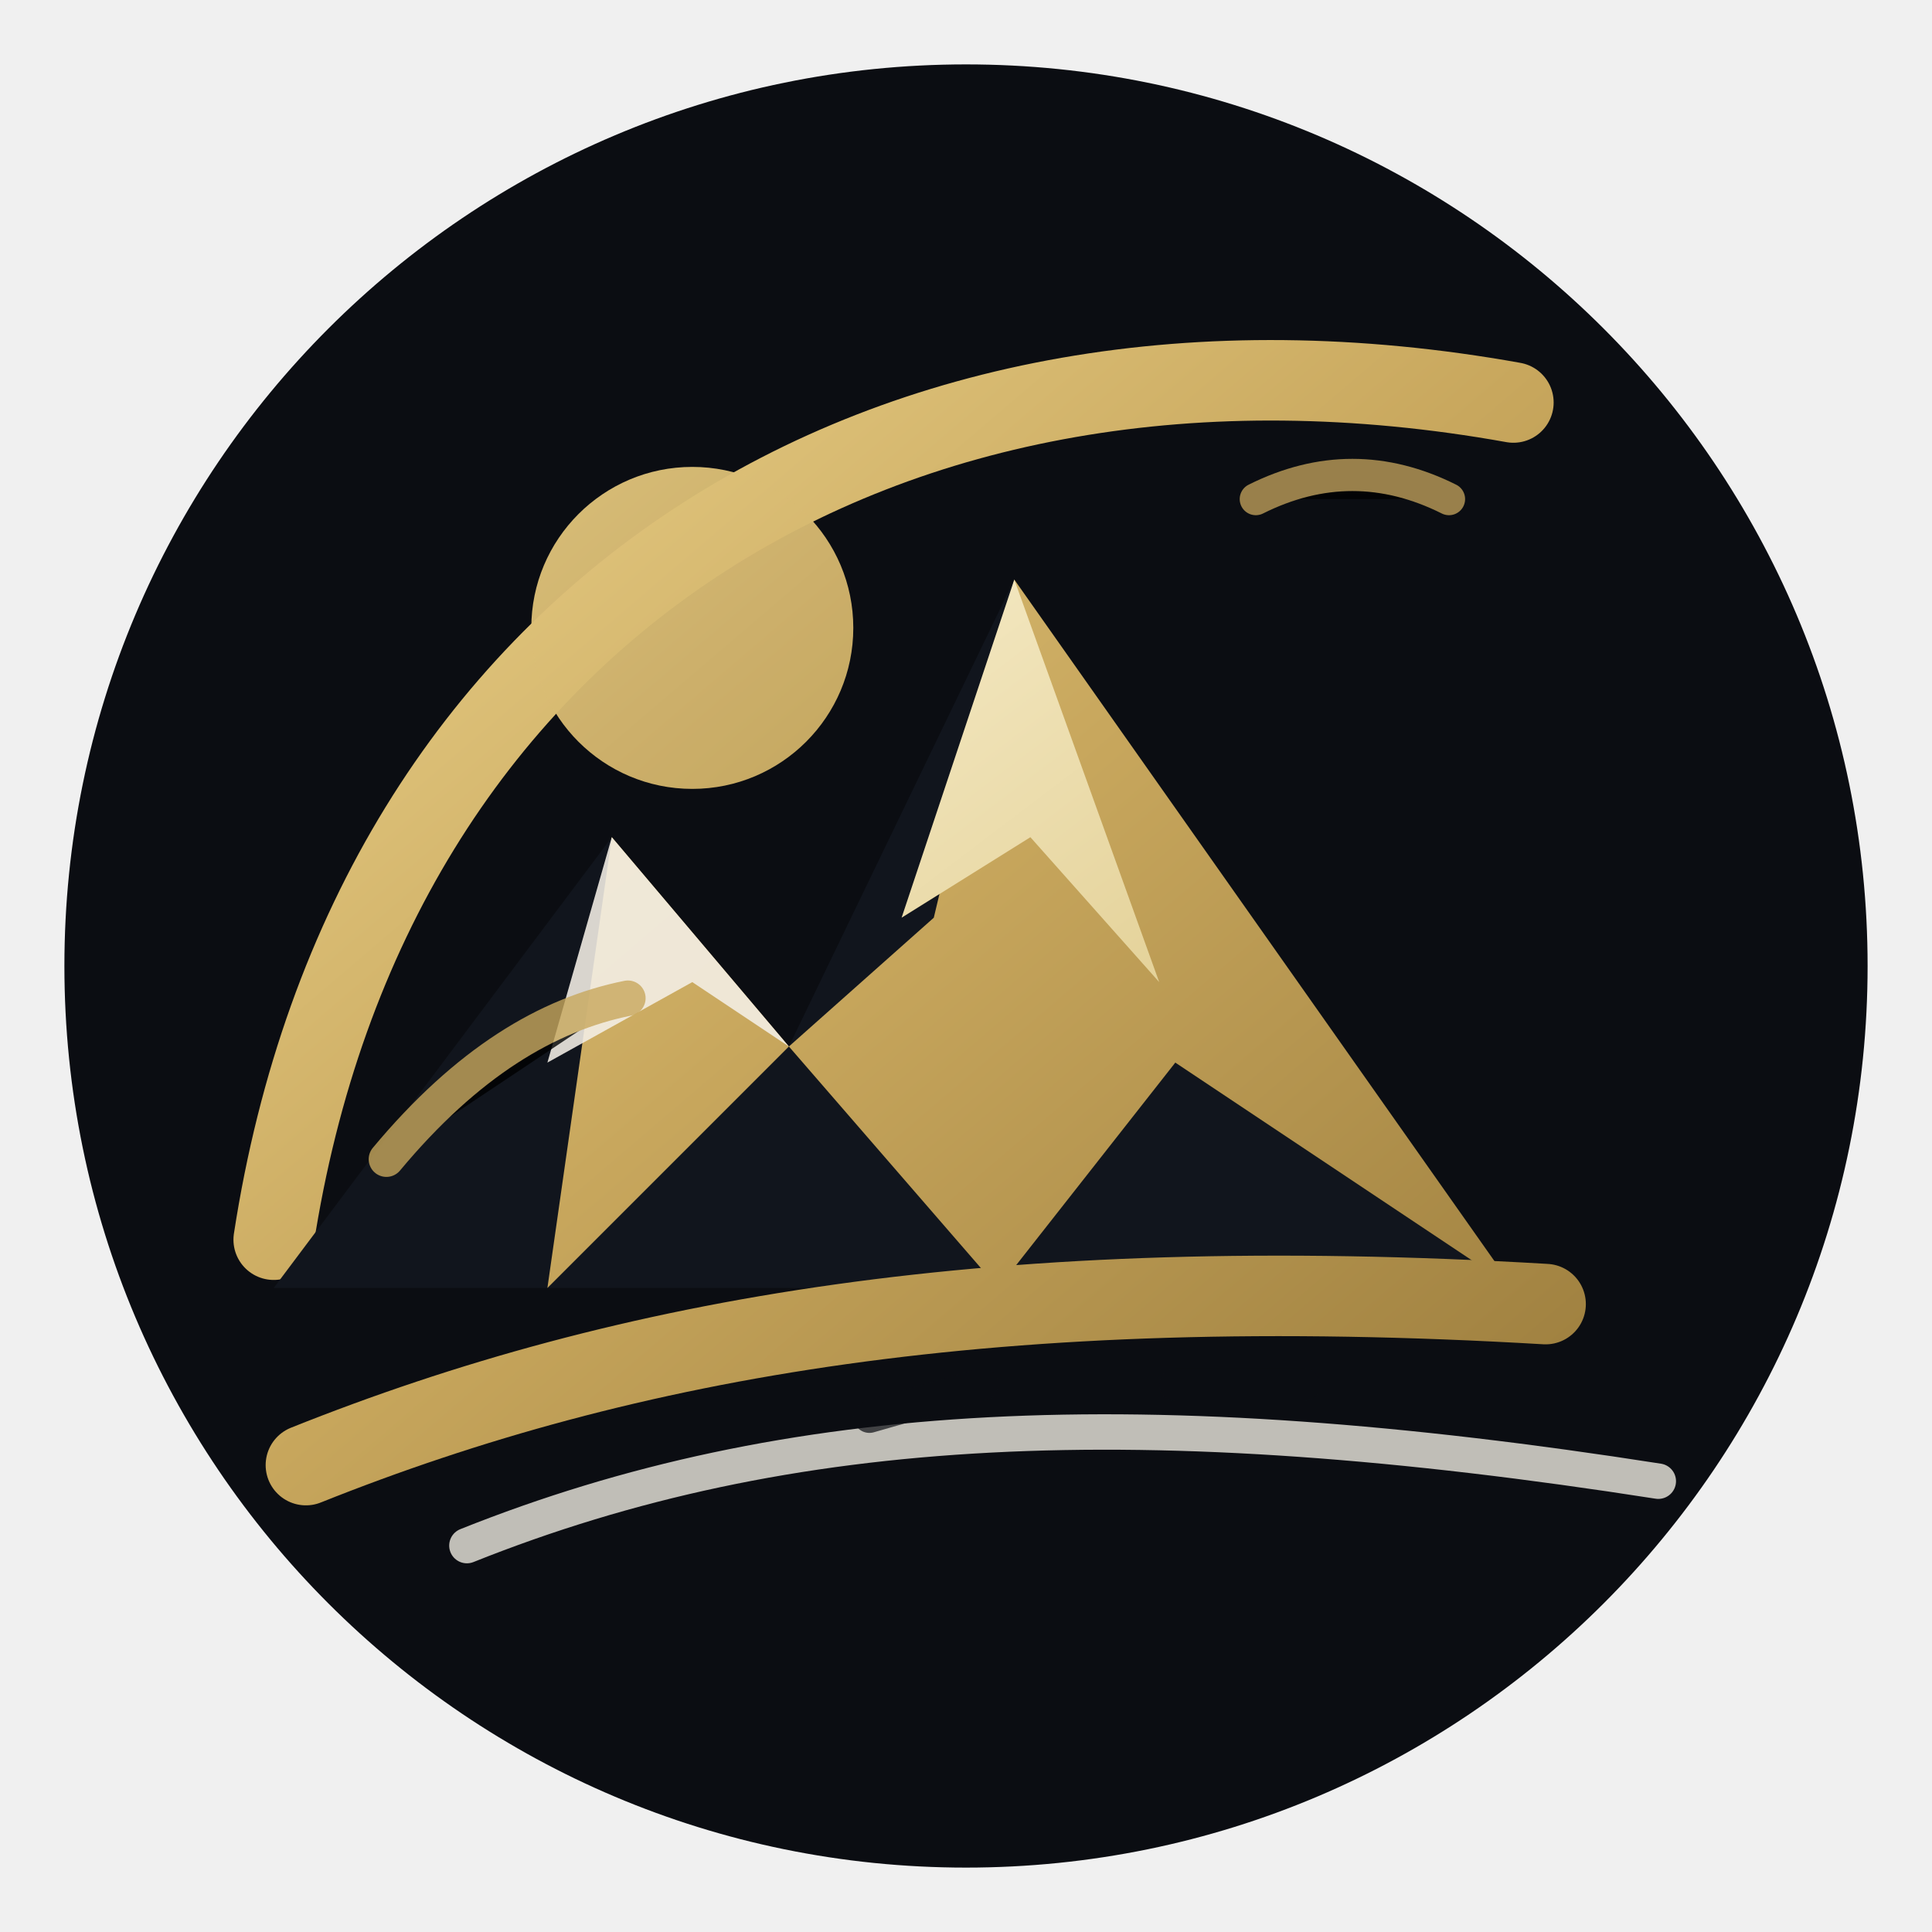
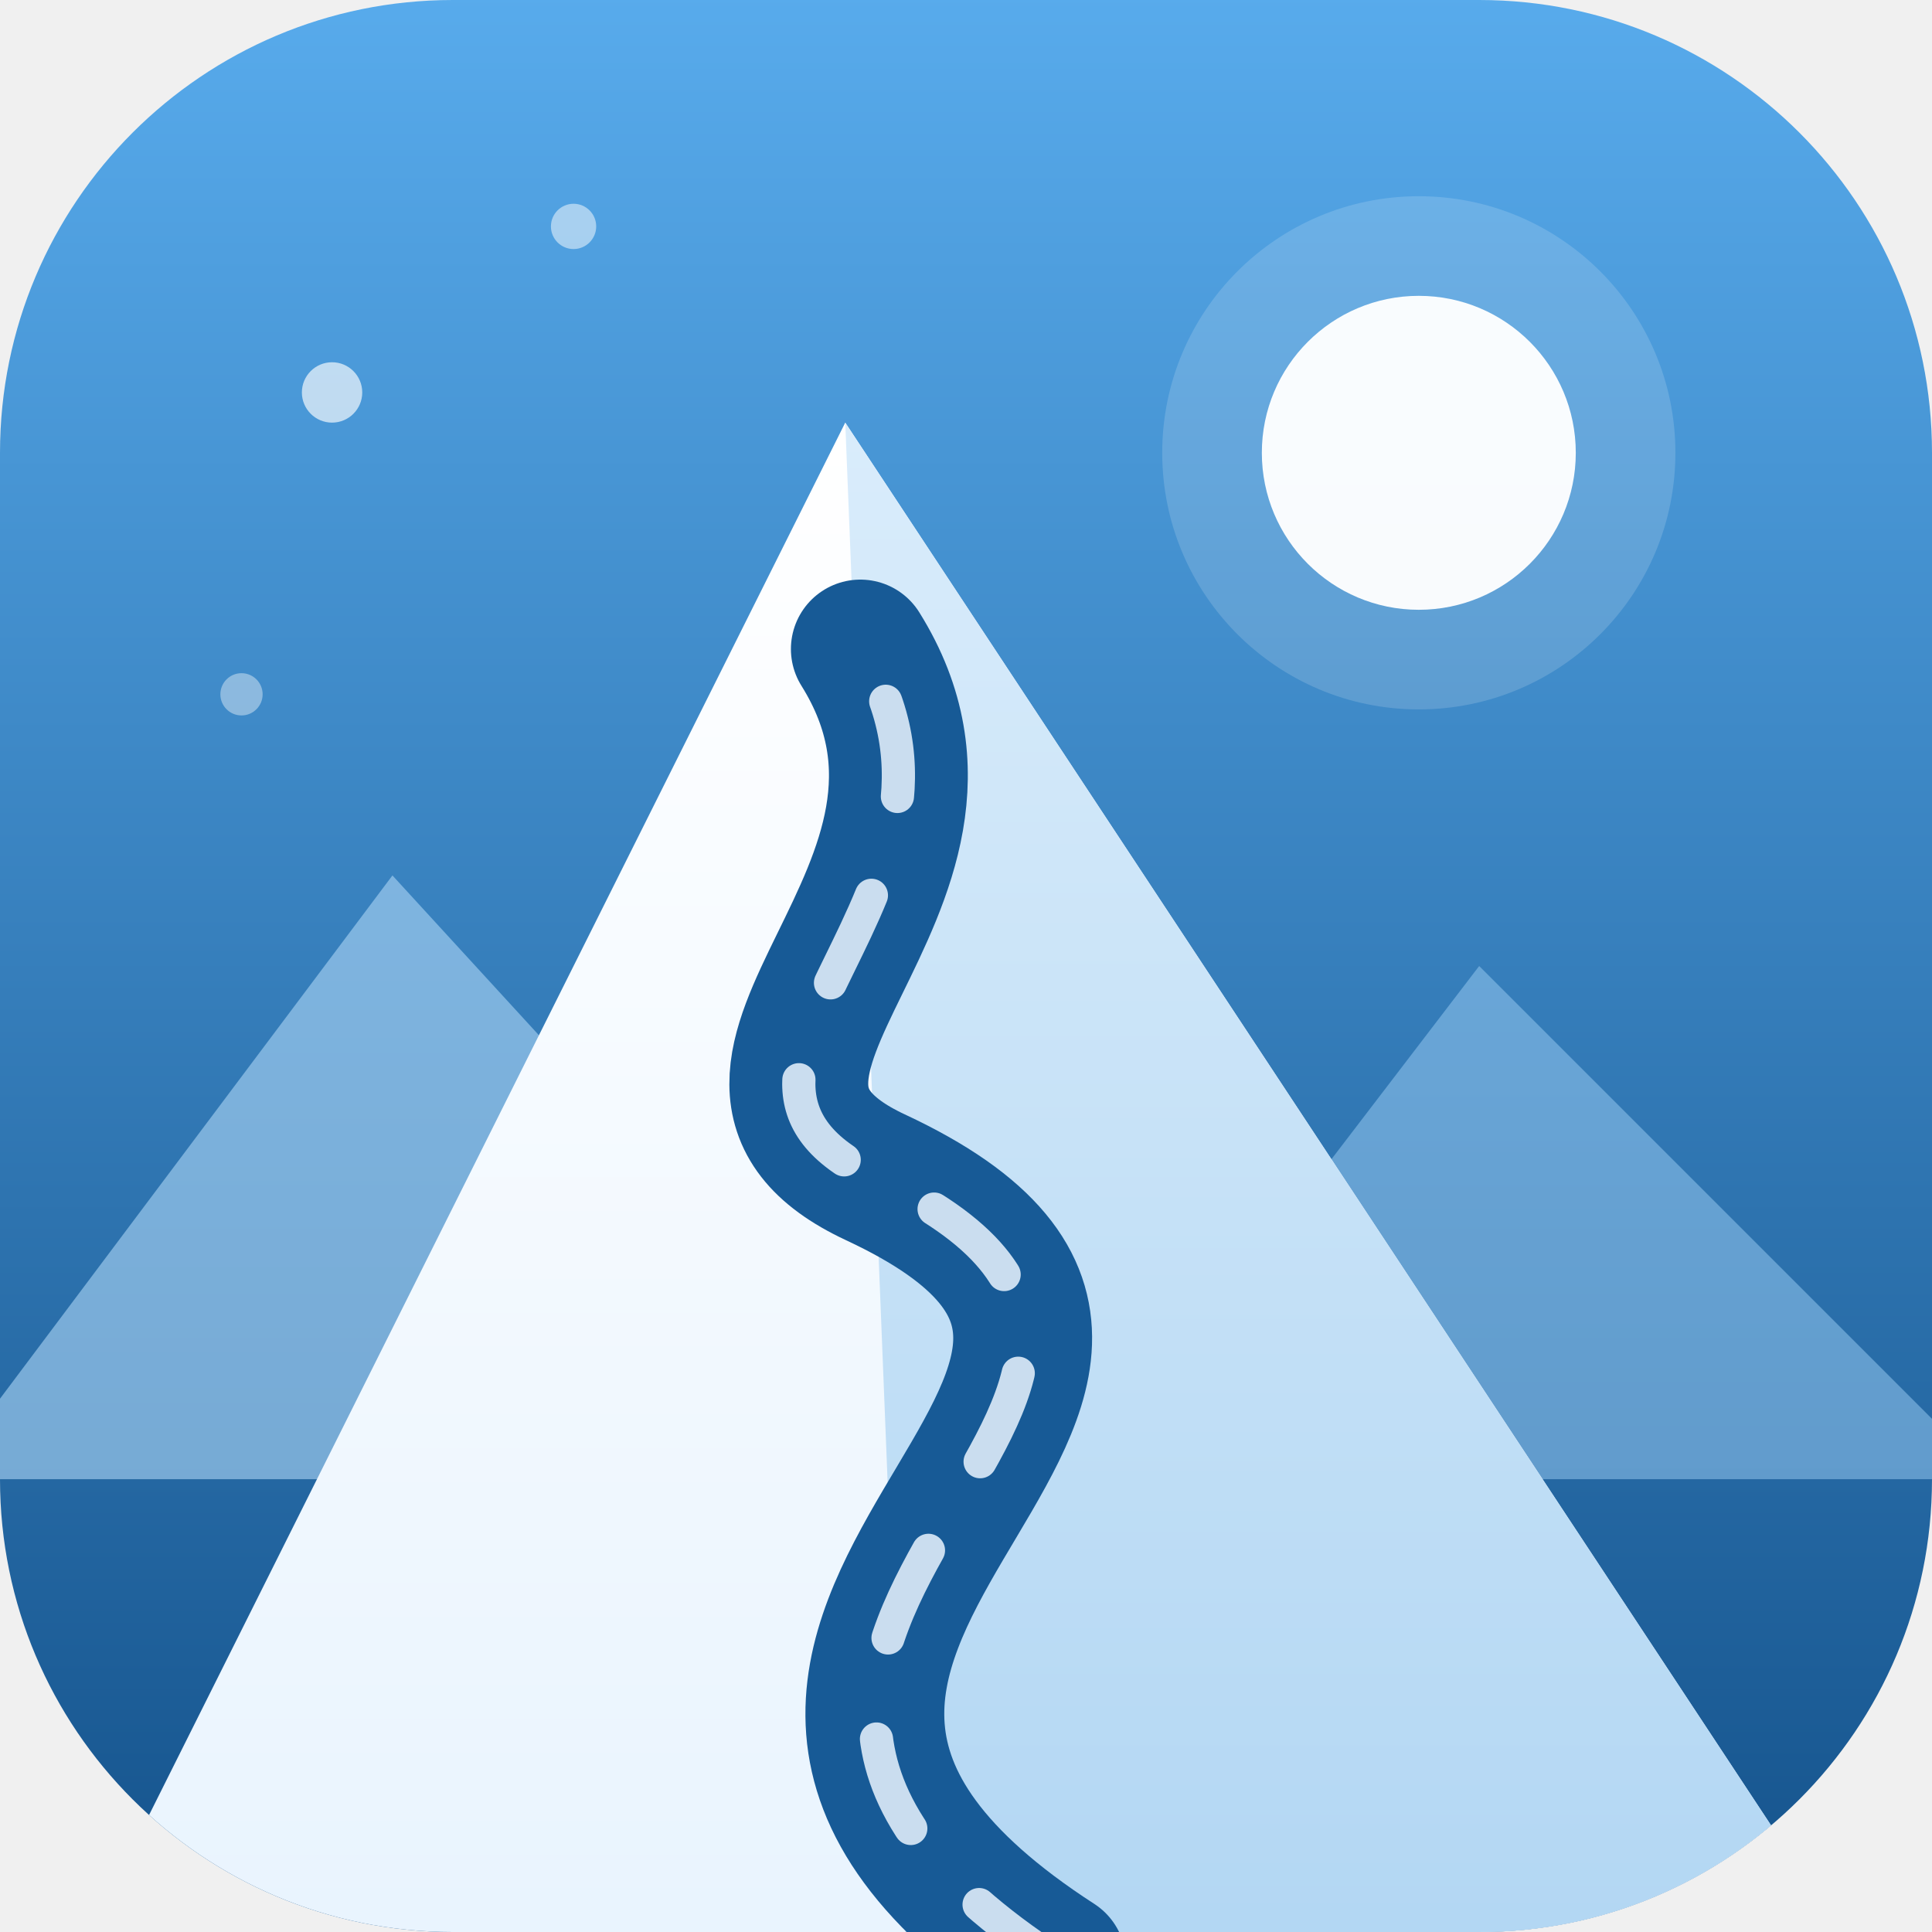
- <svg xmlns="http://www.w3.org/2000/svg" viewBox="0 0 120 120" role="img" aria-label="Himachal Safar">
+ <svg xmlns="http://www.w3.org/2000/svg" viewBox="0 0 64 64" role="img" aria-label="Himachal Safar">
  <defs>
-     <linearGradient id="gold" x1="20" y1="12" x2="102" y2="108" gradientUnits="userSpaceOnUse">
-       <stop offset="0" stop-color="#F0D891" />
-       <stop offset="0.45" stop-color="#C8A75D" />
-       <stop offset="1" stop-color="#8F7134" />
+     <linearGradient id="hsBg" x1="0" y1="0" x2="0" y2="1">
+       <stop offset="0" stop-color="#58ABEC" />
+       <stop offset="1" stop-color="#14528B" />
    </linearGradient>
-     <linearGradient id="ivory" x1="38" y1="24" x2="82" y2="82" gradientUnits="userSpaceOnUse">
-       <stop offset="0" stop-color="#FFF8DF" />
-       <stop offset="1" stop-color="#D8C17A" />
+     <linearGradient id="hsPeak" x1="0" y1="0" x2="0" y2="1">
+       <stop offset="0" stop-color="#FFFFFF" />
+       <stop offset="1" stop-color="#E9F4FE" />
    </linearGradient>
+     <linearGradient id="hsFacet" x1="0" y1="0" x2="0" y2="1">
+       <stop offset="0" stop-color="#D9ECFB" />
+       <stop offset="1" stop-color="#B3D7F3" />
+     </linearGradient>
+     <clipPath id="hsClip">
+       <rect width="64" height="64" rx="15" />
+     </clipPath>
  </defs>
-   <circle cx="60" cy="60" r="56" fill="#0B0D12" />
-   <path d="M17 77C23 38 55 18 94 25" fill="none" stroke="url(#gold)" stroke-width="5" stroke-linecap="round" />
-   <circle cx="43" cy="39" r="10" fill="url(#gold)" opacity=".95" />
-   <path d="M17 80 38 52 49 65 63 36 94 80Z" fill="#11151D" />
-   <path d="M38 52 49 65 58 57 63 36 94 80 73 66 62 80 49 65 34 80Z" fill="url(#gold)" />
-   <path d="M63 36 56 57 64 52 72 61Z" fill="url(#ivory)" />
-   <path d="M38 52 34 66 43 61 49 65Z" fill="#F4EFE6" opacity=".88" />
-   <path d="M19 91C39 83 62 79 96 81" fill="none" stroke="url(#gold)" stroke-width="5" stroke-linecap="round" />
-   <path d="M29 96C49 88 71 87 103 92" fill="none" stroke="#F4EFE6" stroke-width="2.2" stroke-linecap="round" opacity=".78" />
-   <path d="M54 88 61 86M73 86 81 86" stroke="#0B0D12" stroke-width="2" stroke-linecap="round" opacity=".7" />
-   <path d="M24 72c5-6 10-9 15-10" stroke="#C8A75D" stroke-width="2.2" stroke-linecap="round" opacity=".8" />
-   <path d="M78 31c4-2 8-2 12 0" stroke="#C8A75D" stroke-width="2" stroke-linecap="round" opacity=".75" />
+   <rect width="64" height="64" rx="15" fill="url(#hsBg)" />
+   <g clip-path="url(#hsClip)">
+     <circle cx="11" cy="13" r="1" fill="#FFFFFF" opacity=".65" />
+     <circle cx="19" cy="7.5" r=".75" fill="#FFFFFF" opacity=".5" />
+     <circle cx="8" cy="23" r=".7" fill="#FFFFFF" opacity=".4" />
+     <circle cx="47" cy="15" r="8.5" fill="#FFFFFF" opacity=".16" />
+     <circle cx="47" cy="15" r="5.2" fill="#FFFFFF" opacity=".96" />
+     <path d="M-2 49 L13 29 L24 41 L27 49 Z" fill="#A9D4F4" opacity=".62" />
+     <path d="M36 49 L49 32 L66 49 Z" fill="#93C6EE" opacity=".55" />
+     <path d="M3 64 L28 14 L61 64 Z" fill="url(#hsPeak)" />
+     <path d="M28 14 L61 64 L30 64 Z" fill="url(#hsFacet)" />
+     <path d="M35 65 C18 54 44 46 29 39 C21.5 35.5 33.5 29.5 28.5 21.5" fill="none" stroke="#175A96" stroke-width="4.6" stroke-linecap="round" />
+     <path d="M35 65 C18 54 44 46 29 39 C21.5 35.5 33.5 29.5 28.5 21.5" fill="none" stroke="#EAF5FF" stroke-width="1.1" stroke-linecap="round" stroke-dasharray="3.2 3.4" opacity=".85" />
+   </g>
</svg>
